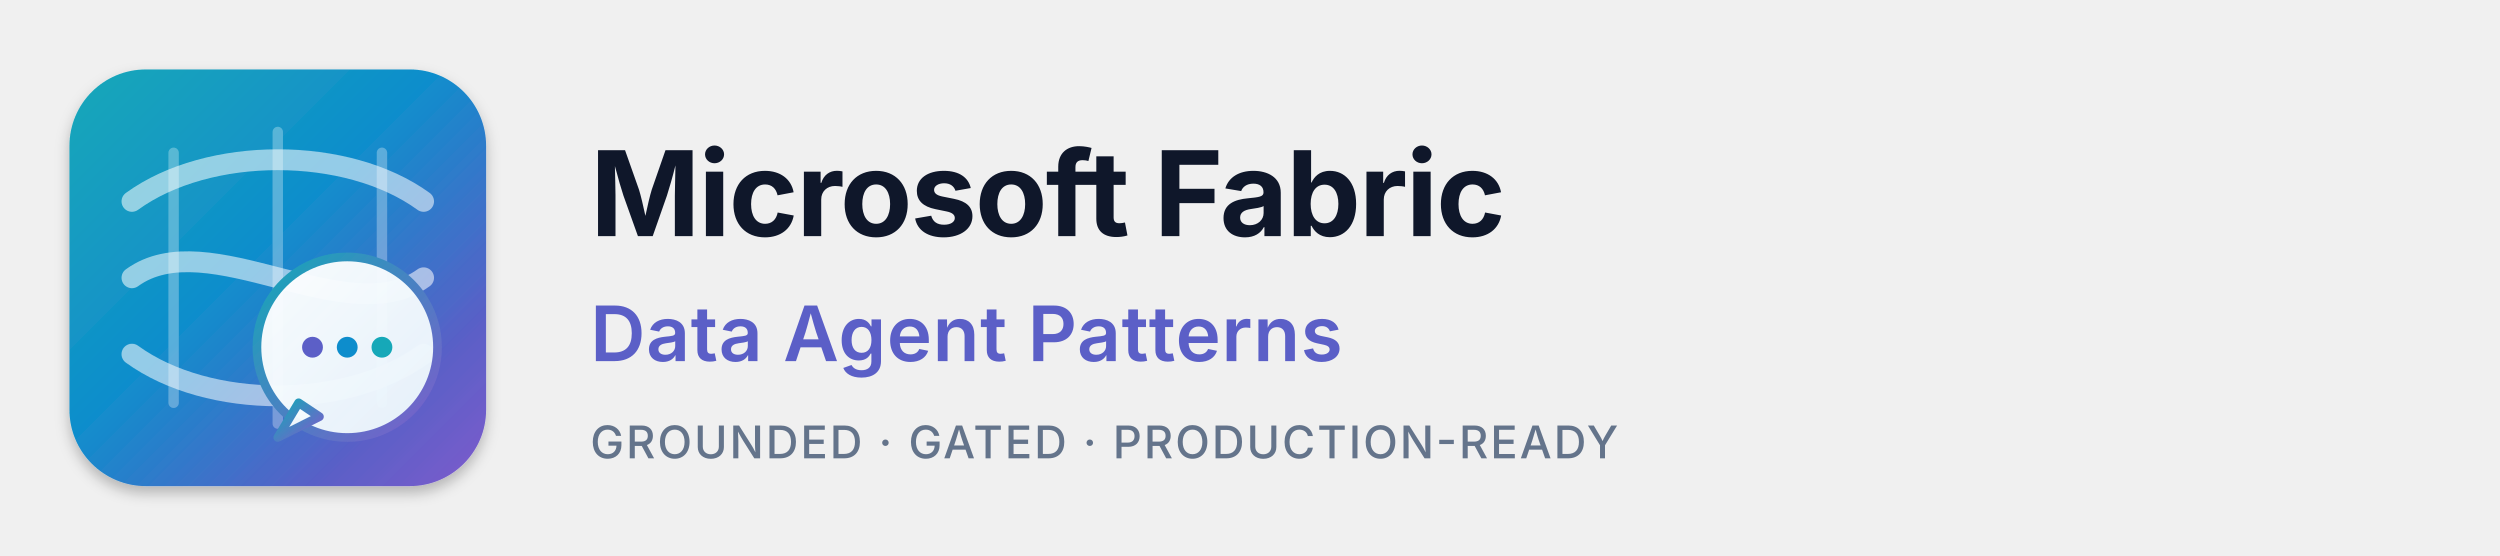
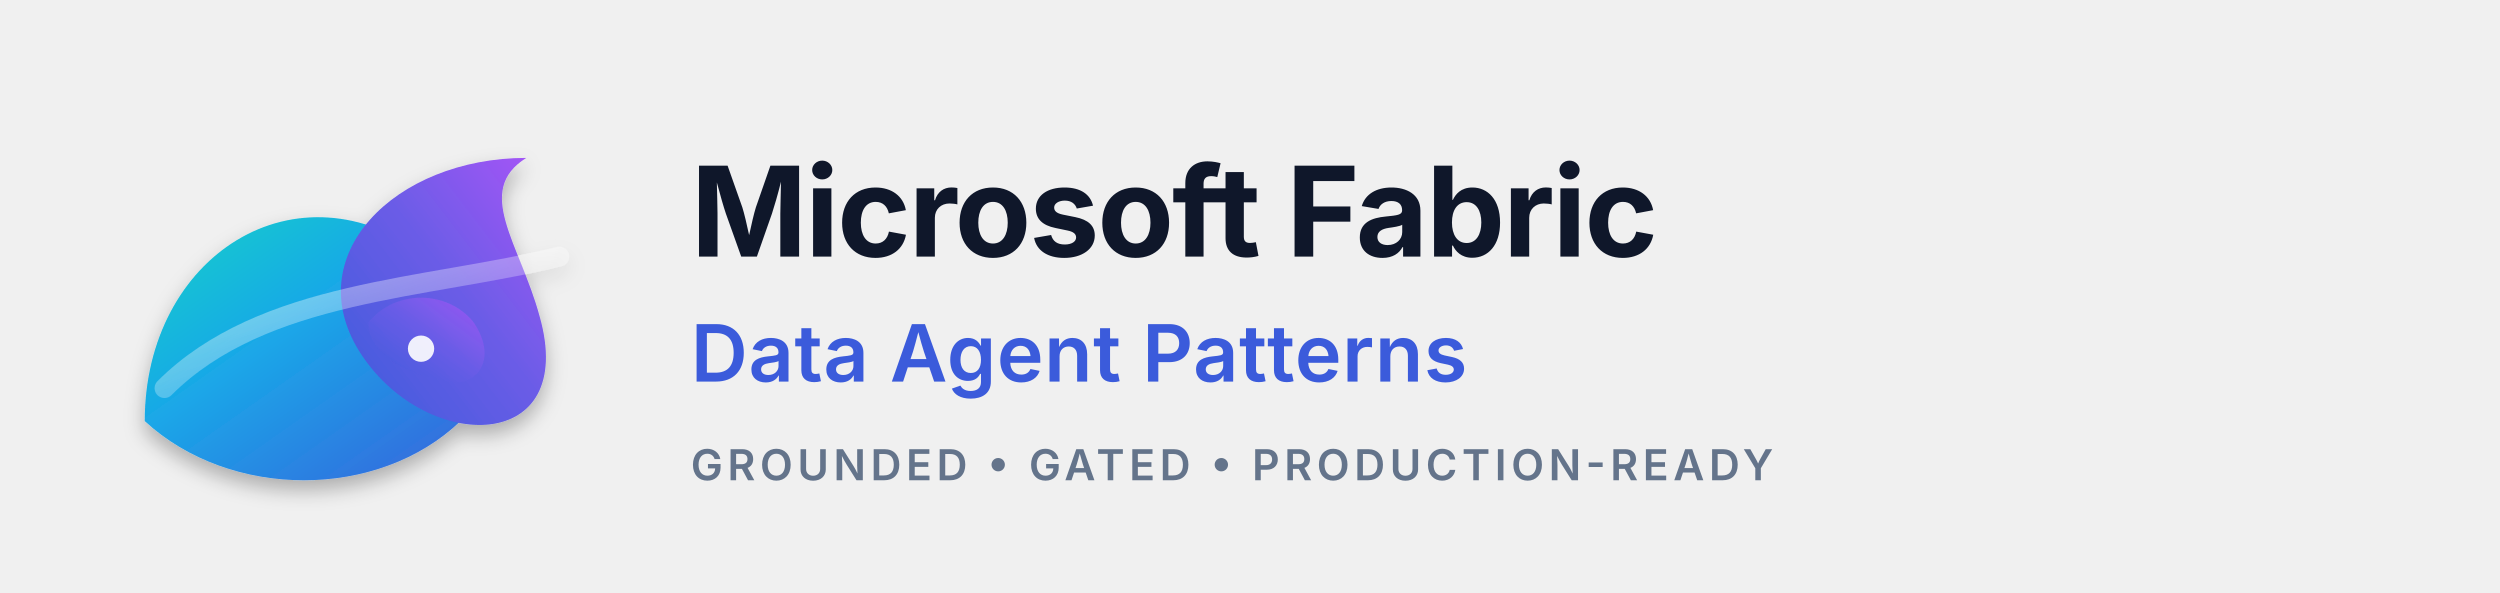
- <svg xmlns="http://www.w3.org/2000/svg" viewBox="0 0 720 160" role="img" aria-label="Microsoft Fabric Data Agent Patterns">
+ <svg xmlns="http://www.w3.org/2000/svg" viewBox="0 0 760 180" role="img" aria-label="Microsoft Fabric Data Agent Patterns">
  <defs>
-     <linearGradient id="fabricGrad" x1="0%" y1="0%" x2="100%" y2="100%">
-       <stop offset="0%" stop-color="#13A8B8" />
-       <stop offset="45%" stop-color="#118DCC" />
-       <stop offset="80%" stop-color="#5B5FC7" />
-       <stop offset="100%" stop-color="#7E5BCC" />
+     <linearGradient id="ribbonA" x1="0%" y1="0%" x2="100%" y2="100%">
+       <stop offset="0%" stop-color="#0FD2C8" />
+       <stop offset="40%" stop-color="#1AA7E8" />
+       <stop offset="100%" stop-color="#3B5BDB" />
    </linearGradient>
-     <linearGradient id="bubbleGrad" x1="0%" y1="0%" x2="100%" y2="100%">
-       <stop offset="0%" stop-color="#FFFFFF" stop-opacity="0.97" />
-       <stop offset="100%" stop-color="#E8F4FB" stop-opacity="0.97" />
+     <linearGradient id="ribbonB" x1="0%" y1="100%" x2="100%" y2="0%">
+       <stop offset="0%" stop-color="#3B5BDB" />
+       <stop offset="55%" stop-color="#6C5CE7" />
+       <stop offset="100%" stop-color="#A855F7" />
    </linearGradient>
-     <linearGradient id="agentRing" x1="0%" y1="0%" x2="100%" y2="100%">
-       <stop offset="0%" stop-color="#13A8B8" />
-       <stop offset="100%" stop-color="#7E5BCC" />
+     <linearGradient id="ribbonHi" x1="0%" y1="0%" x2="100%" y2="100%">
+       <stop offset="0%" stop-color="#FFFFFF" stop-opacity="0.55" />
+       <stop offset="100%" stop-color="#FFFFFF" stop-opacity="0" />
    </linearGradient>
-     <filter id="softShadow" x="-20%" y="-20%" width="140%" height="140%">
-       <feGaussianBlur in="SourceAlpha" stdDeviation="2" />
-       <feOffset dx="0" dy="2" result="off" />
+     <filter id="ribbonShadow" x="-20%" y="-20%" width="140%" height="140%">
+       <feGaussianBlur in="SourceAlpha" stdDeviation="3" />
+       <feOffset dx="0" dy="3" result="off" />
      <feComponentTransfer>
-         <feFuncA type="linear" slope="0.25" />
+         <feFuncA type="linear" slope="0.28" />
      </feComponentTransfer>
      <feMerge>
        <feMergeNode />
        <feMergeNode in="SourceGraphic" />
      </feMerge>
    </filter>
  </defs>
-   <g transform="translate(20,20)" filter="url(#softShadow)">
-     <rect x="0" y="0" width="120" height="120" rx="22" fill="url(#fabricGrad)" />
-     <g stroke="#FFFFFF" stroke-opacity="0.55" stroke-width="6" fill="none" stroke-linecap="round">
-       <path d="M 18 38 C 40 22, 80 22, 102 38" />
-       <path d="M 18 60 C 40 44, 80 76, 102 60" />
-       <path d="M 18 82 C 40 98, 80 98, 102 82" />
-     </g>
-     <g stroke="#FFFFFF" stroke-opacity="0.30" stroke-width="3" fill="none" stroke-linecap="round">
-       <path d="M 30 24 L 30 96" />
-       <path d="M 60 18 L 60 102" />
-       <path d="M 90 24 L 90 96" />
-     </g>
-     <g transform="translate(58,58)">
-       <circle cx="22" cy="22" r="26" fill="url(#bubbleGrad)" stroke="url(#agentRing)" stroke-width="2.5" />
-       <circle cx="12" cy="22" r="3" fill="#5B5FC7" />
-       <circle cx="22" cy="22" r="3" fill="#118DCC" />
-       <circle cx="32" cy="22" r="3" fill="#13A8B8" />
-       <path d="M 8 38 L 2 48 L 14 42 Z" fill="url(#bubbleGrad)" stroke="url(#agentRing)" stroke-width="2.5" stroke-linejoin="round" />
-     </g>
+   <g transform="translate(20,18)" filter="url(#ribbonShadow)">
+     <path d="       M 24 110       C 24 60, 70 30, 110 60       C 145 86, 145 86, 120 110       C 95 134, 50 134, 24 110 Z" fill="url(#ribbonA)" />
+     <path d="       M 140 30       C 100 30, 70 60, 90 90       C 110 120, 156 120, 144 78       C 138 56, 124 40, 140 30 Z" fill="url(#ribbonB)" />
+     <path d="       M 92 80       C 100 70, 116 70, 124 80       C 132 92, 124 100, 116 98       C 104 96, 92 90, 92 80 Z" fill="url(#ribbonB)" opacity="0.85" />
+     <path d="       M 30 100       C 60 70, 110 70, 150 60" fill="none" stroke="url(#ribbonHi)" stroke-width="6" stroke-linecap="round" />
+     <circle cx="108" cy="88" r="4" fill="#FFFFFF" opacity="0.9" />
  </g>
  <g font-family="Segoe UI, Inter, system-ui, -apple-system, Helvetica, Arial, sans-serif">
-     <text x="170" y="68" font-size="34" font-weight="700" fill="#0F172A" letter-spacing="-0.5">Microsoft Fabric</text>
-     <text x="170" y="104" font-size="22" font-weight="600" fill="#5B5FC7" letter-spacing="0.2">Data Agent Patterns</text>
-     <text x="170" y="132" font-size="13" font-weight="500" fill="#64748B" letter-spacing="0.6">GROUNDED · GATED · PRODUCTION-READY</text>
+     <text x="210" y="78" font-size="38" font-weight="700" fill="#0F172A" letter-spacing="-0.6">Microsoft Fabric</text>
+     <text x="210" y="116" font-size="24" font-weight="600" fill="#3B5BDB" letter-spacing="0.2">Data Agent Patterns</text>
+     <text x="210" y="146" font-size="13" font-weight="600" fill="#64748B" letter-spacing="1.4">GROUNDED • GATED • PRODUCTION-READY</text>
  </g>
</svg>
